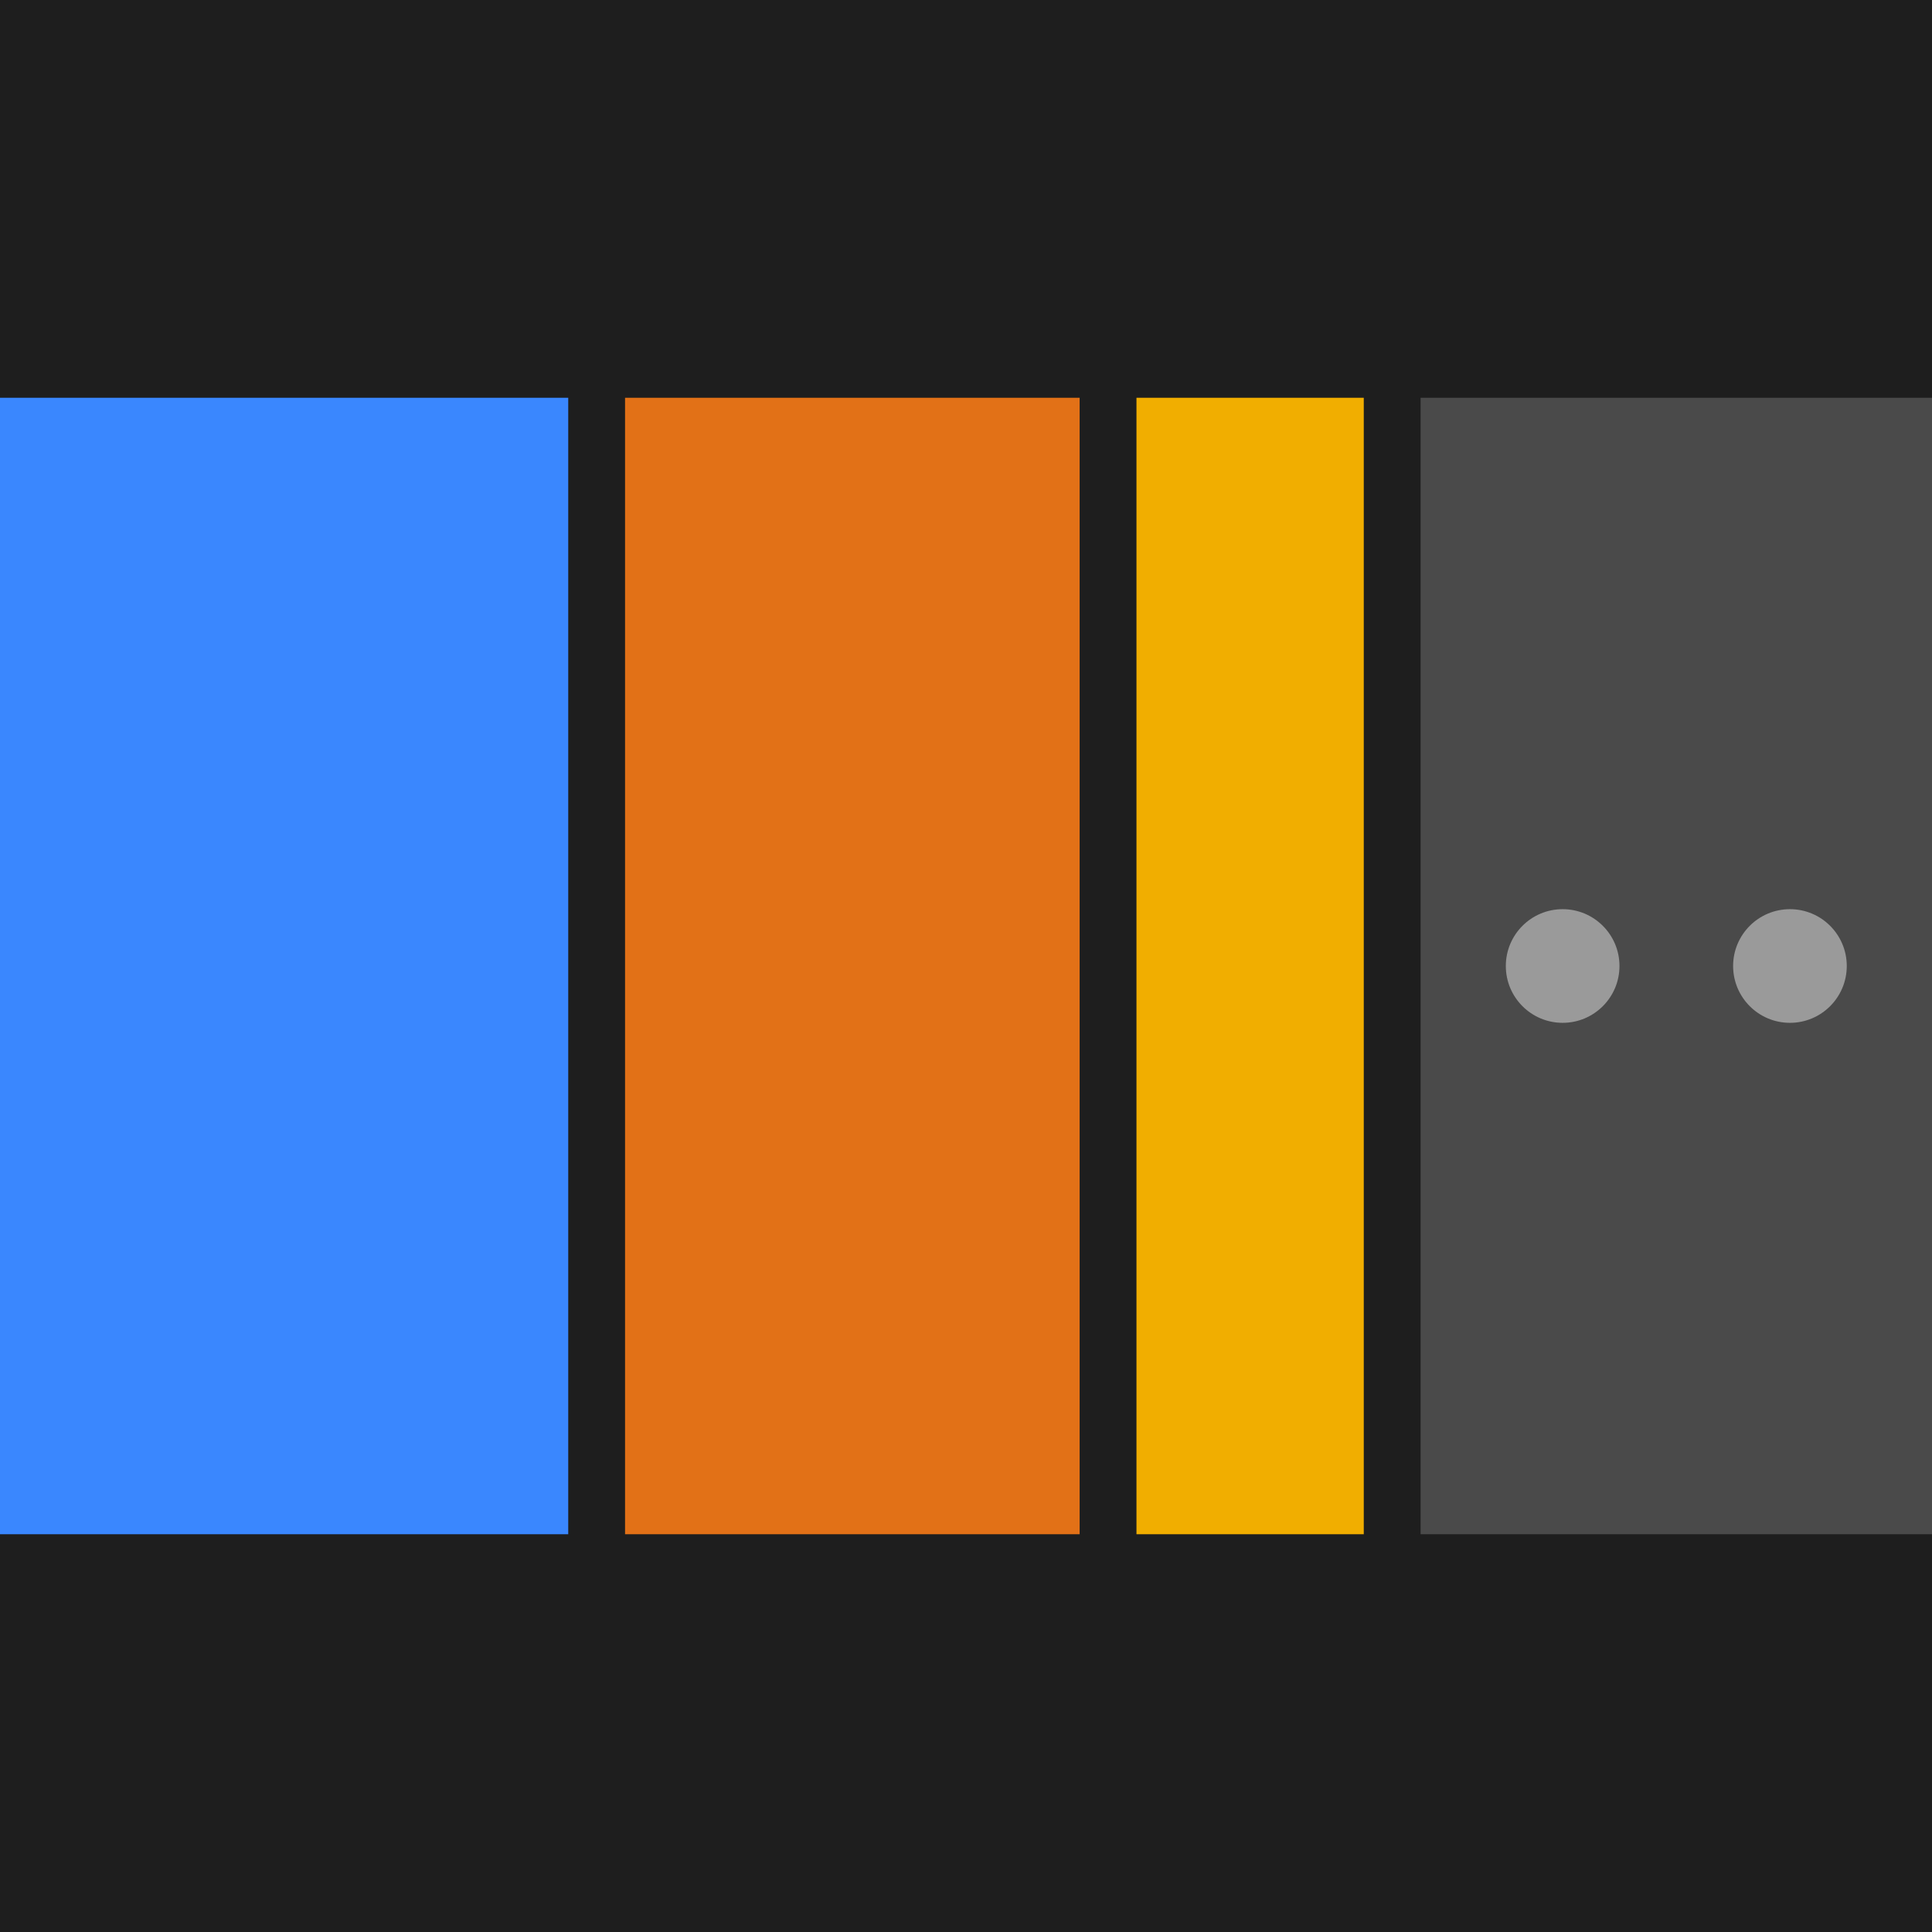
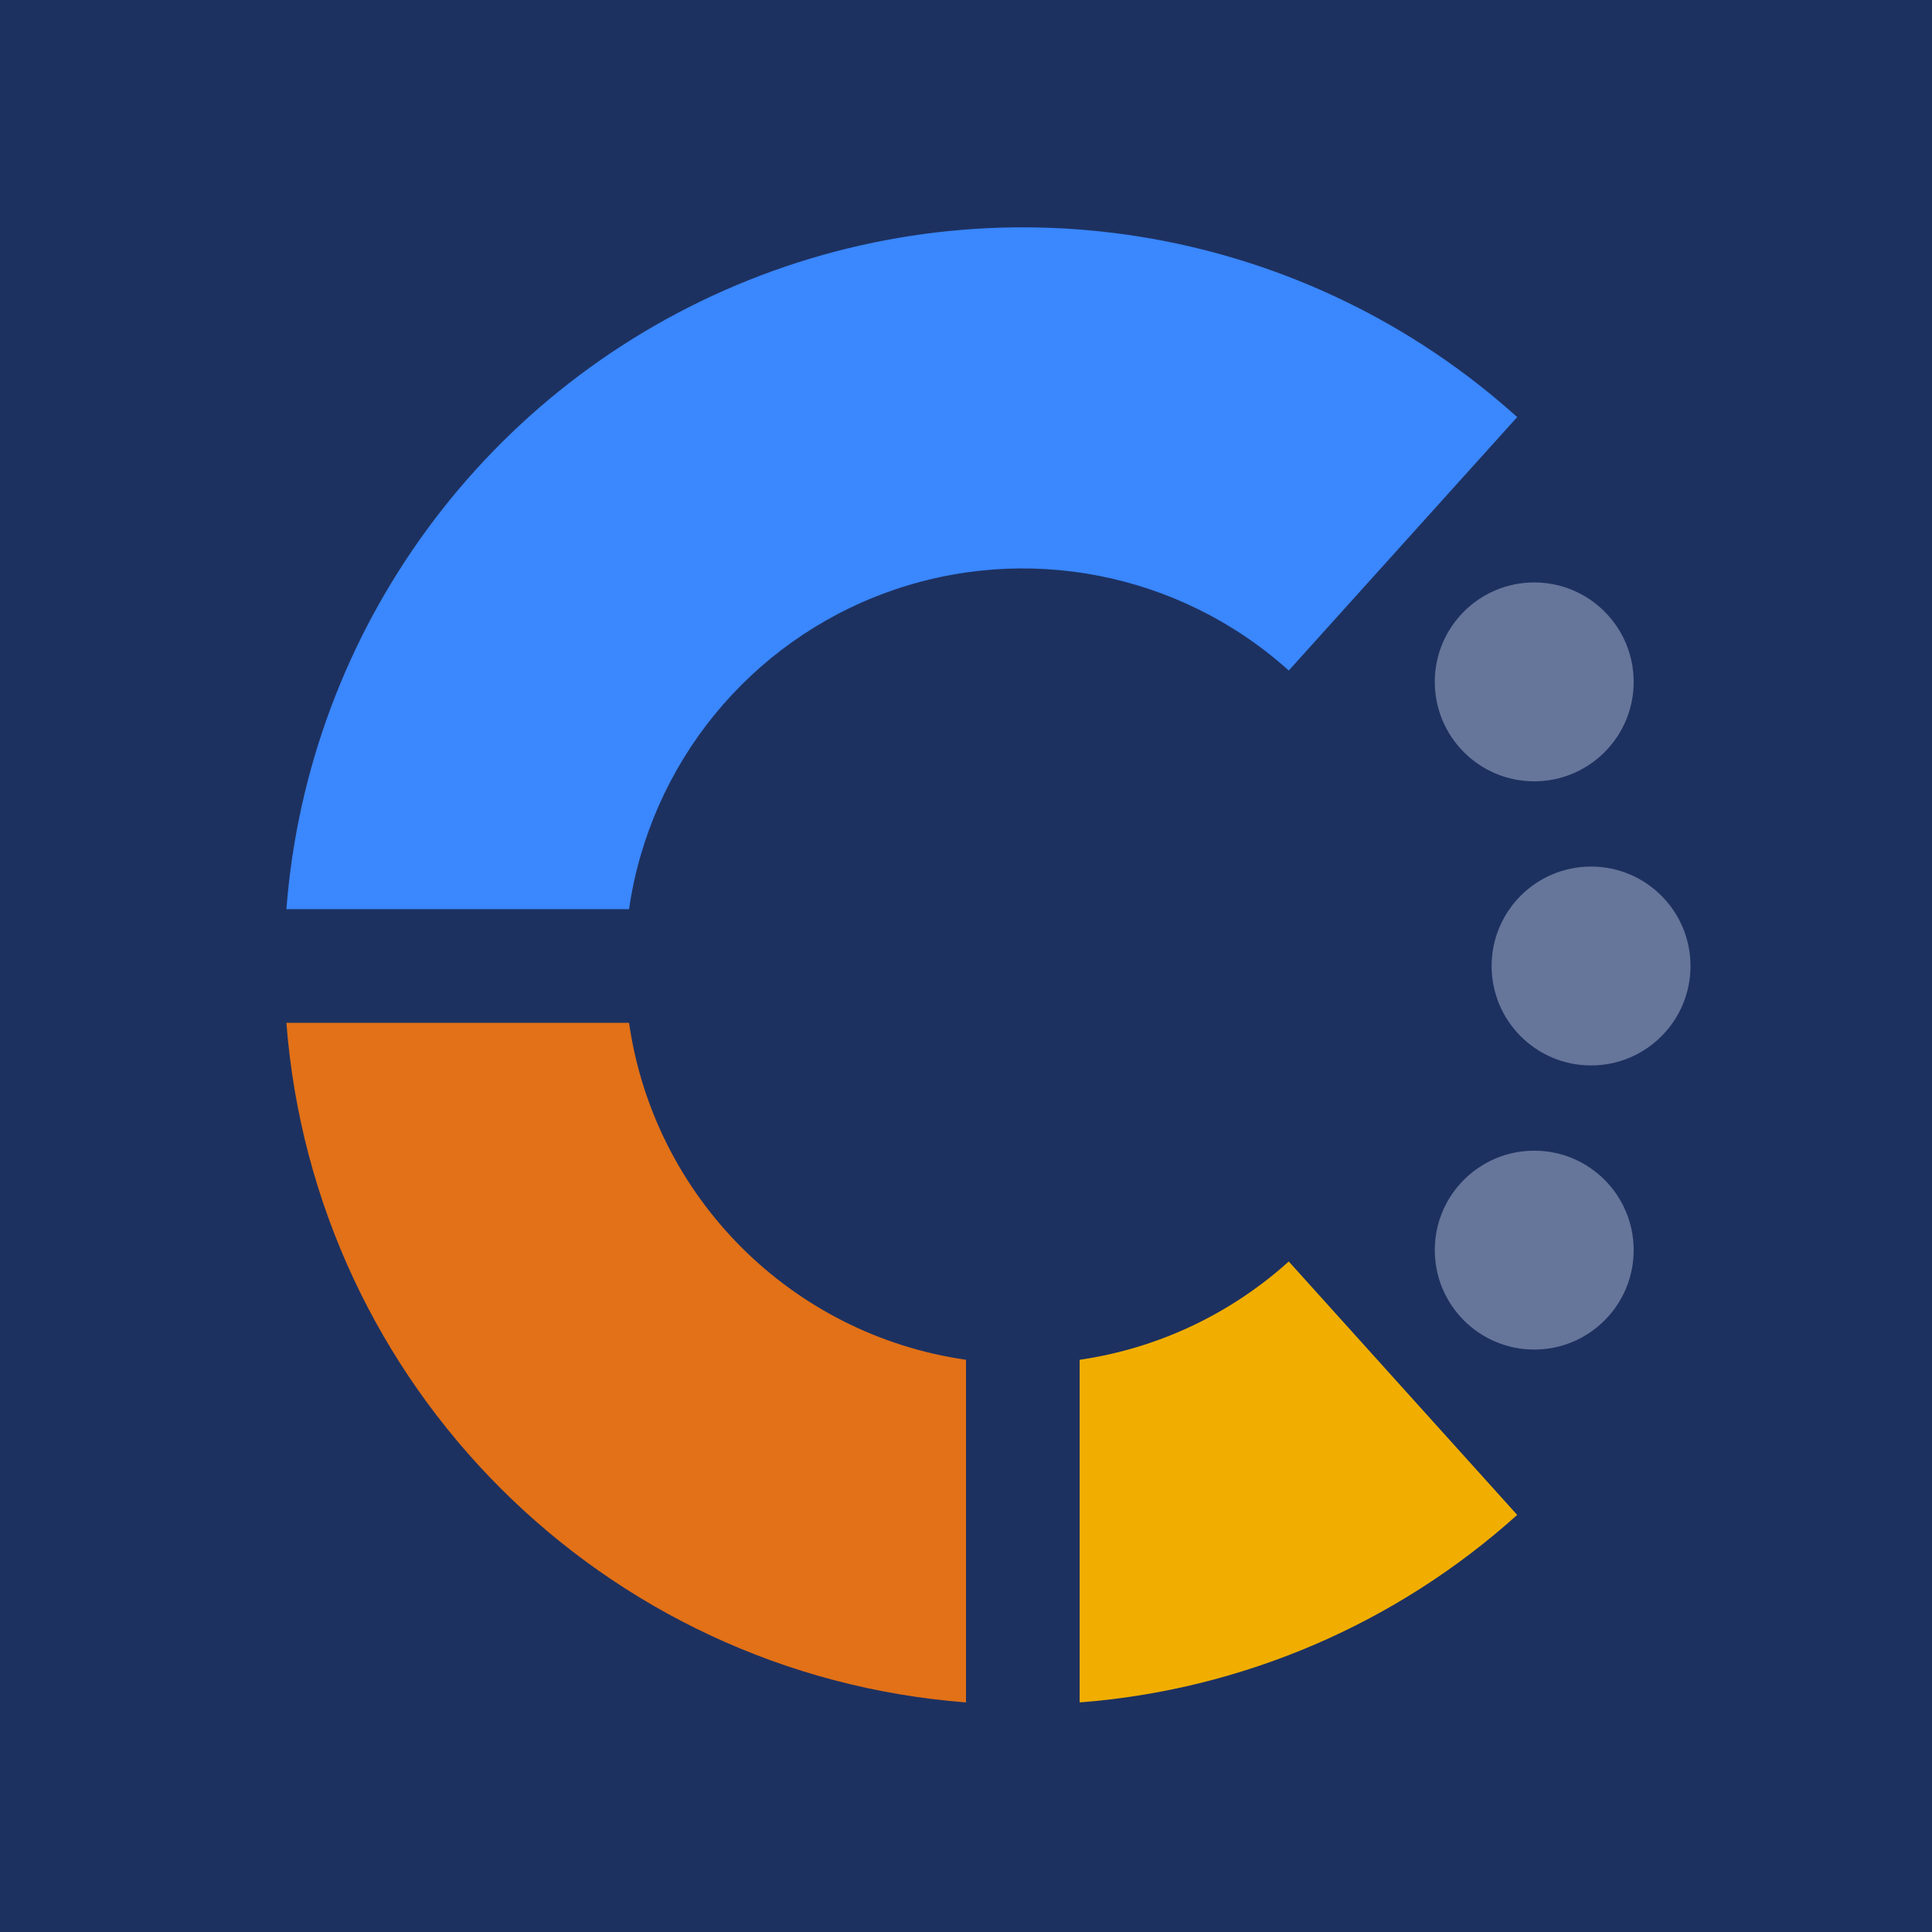
<svg xmlns="http://www.w3.org/2000/svg" viewBox="0 0 34 34">
-   <rect width="34" height="34" fill="#1E1E1E" />
-   <rect x="0" y="7" width="10" height="20" fill="#3A87FE" />
-   <rect x="11" y="7" width="8" height="20" fill="#E27117" />
-   <rect x="20" y="7" width="4" height="20" fill="#F1AE00" />
-   <rect x="25" y="7" width="9" height="20" fill="#4A4A4A" />
-   <circle cx="27.5" cy="17" r="1" fill="#9A9A9A" />
-   <circle cx="31.5" cy="17" r="1" fill="#9A9A9A" />
+   <rect width="34" height="34" fill="#1D3160" />
+   <path d="M26.7 7.34 A13 13 0 0 0 5.04 16 L11.07 16 A7 7 0 0 1 22.68 11.8 Z" fill="#3A87FE" />
+   <path d="M5.04 18 A13 13 0 0 0 17 29.96 L17 23.93 A7 7 0 0 1 11.07 18 Z" fill="#E27117" />
+   <path d="M19 29.96 A13 13 0 0 0 26.7 26.66 L22.68 22.2 A7 7 0 0 1 19 23.93 Z" fill="#F1AE00" />
+   <circle cx="27" cy="12" r="1.75" fill="#66759A" />
+   <circle cx="28" cy="17" r="1.75" fill="#66759A" />
+   <circle cx="27" cy="22" r="1.75" fill="#66759A" />
</svg>
